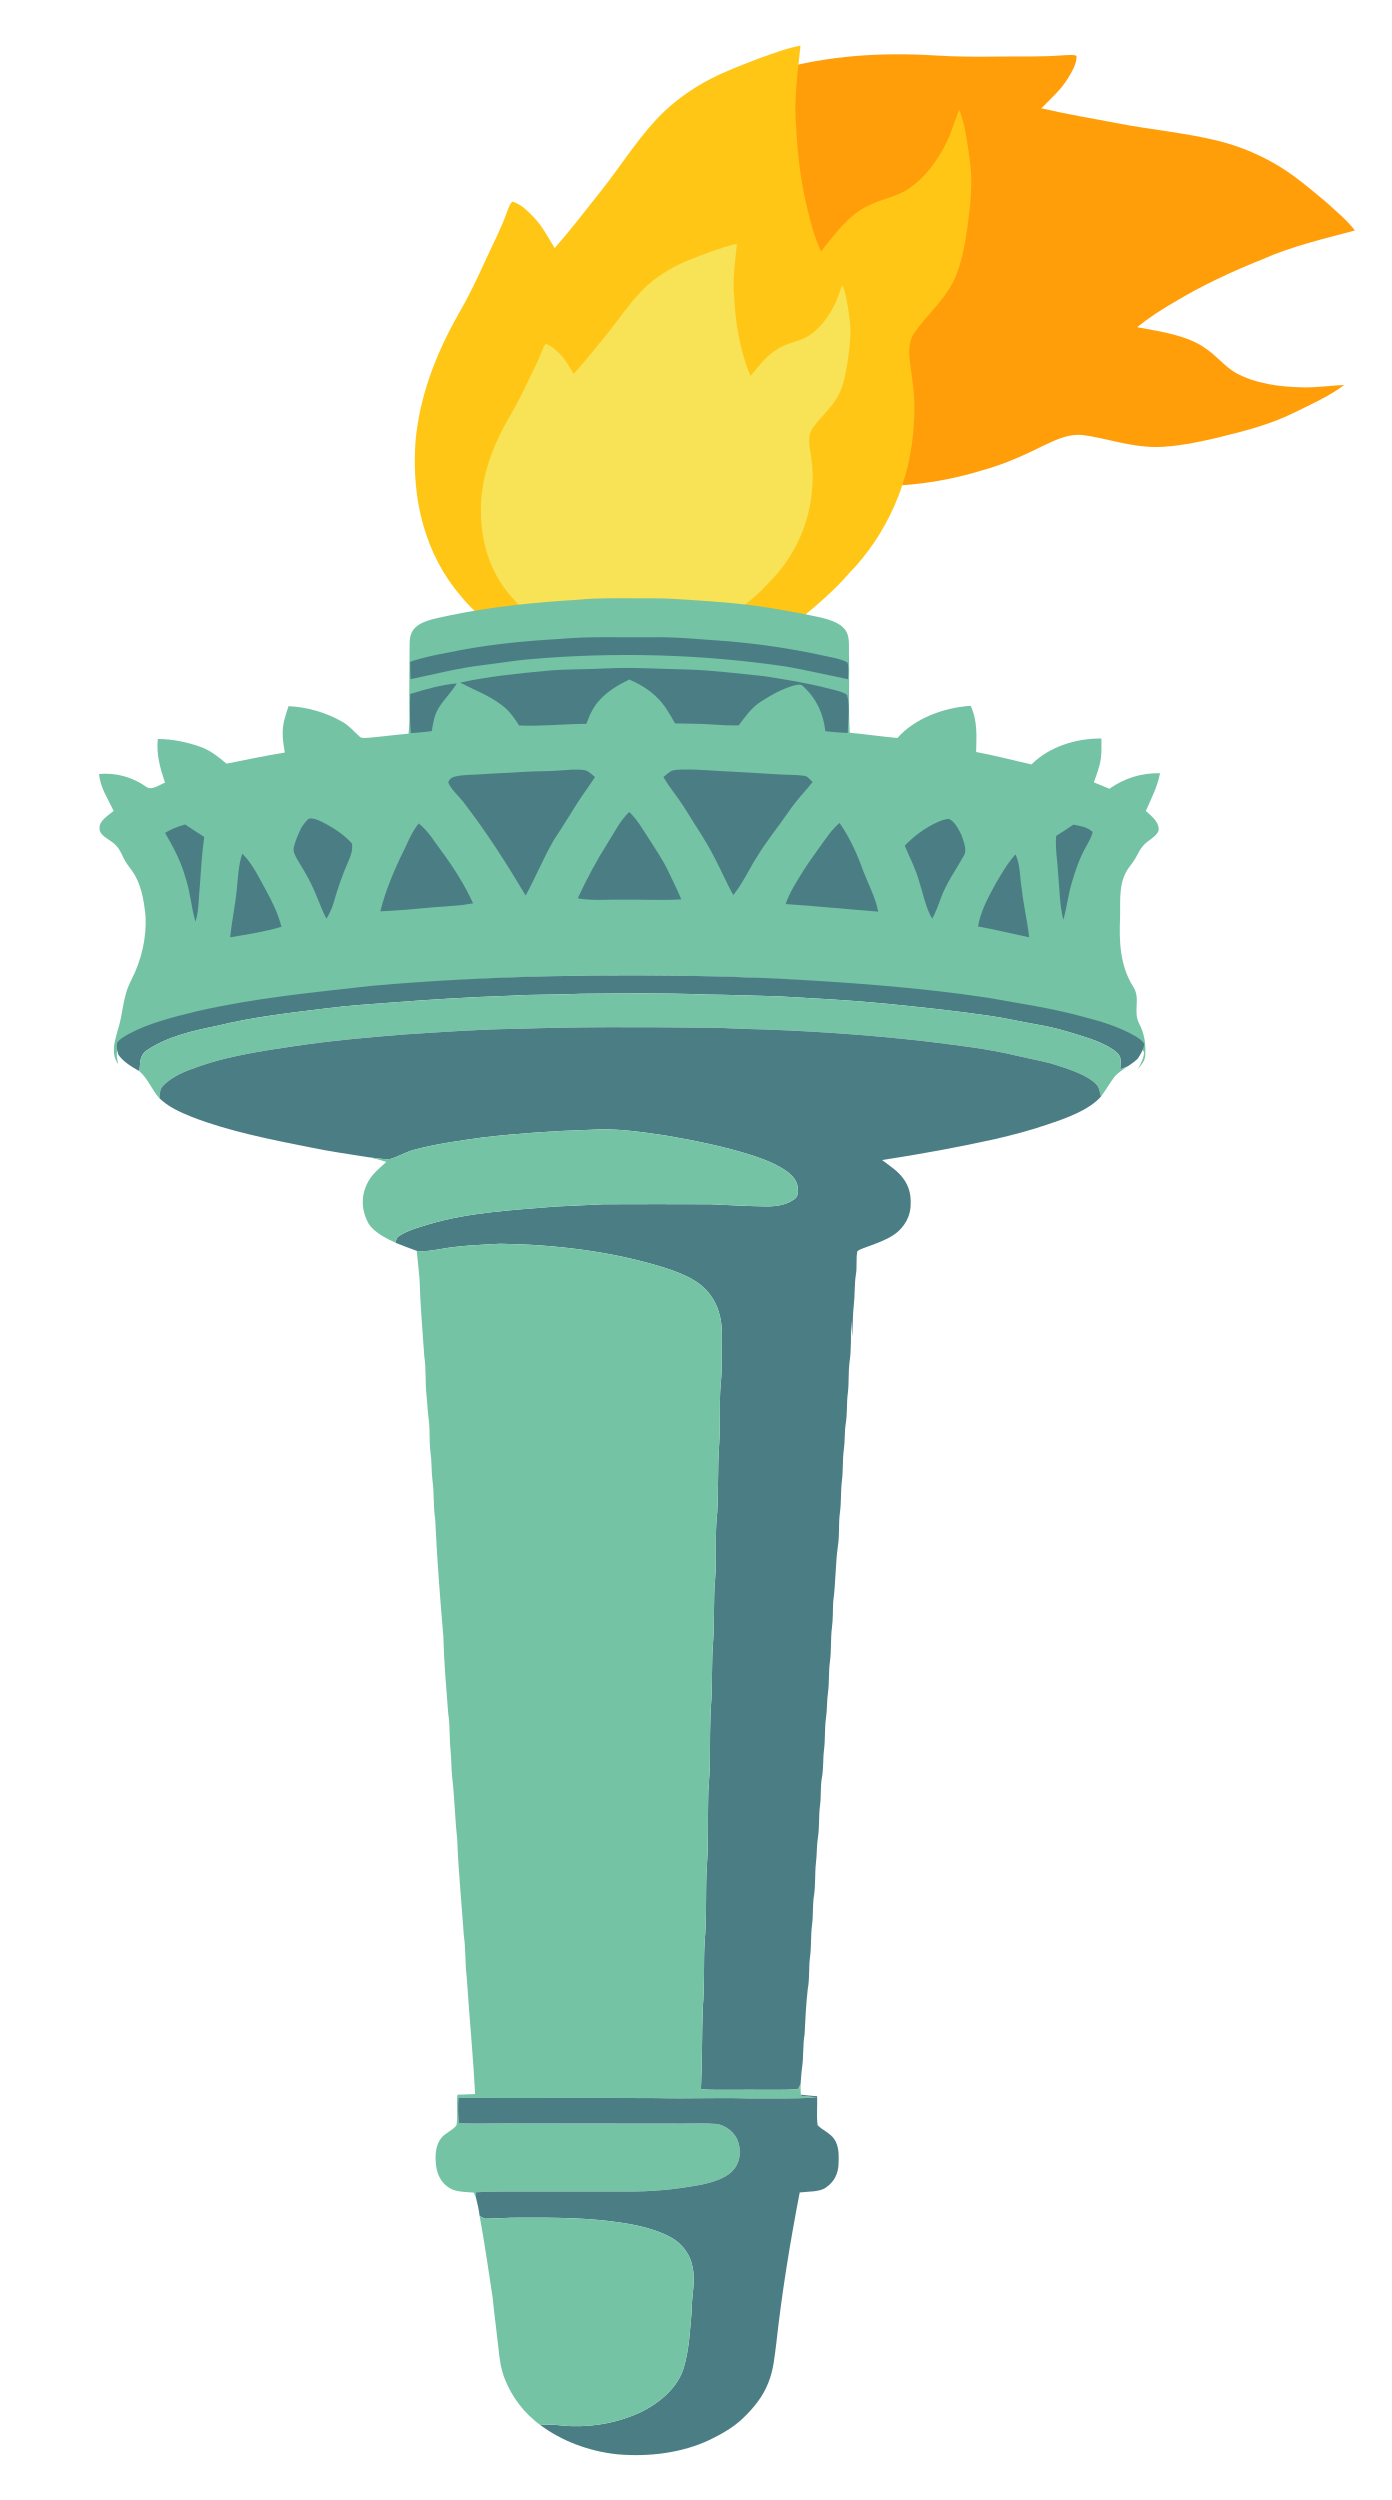
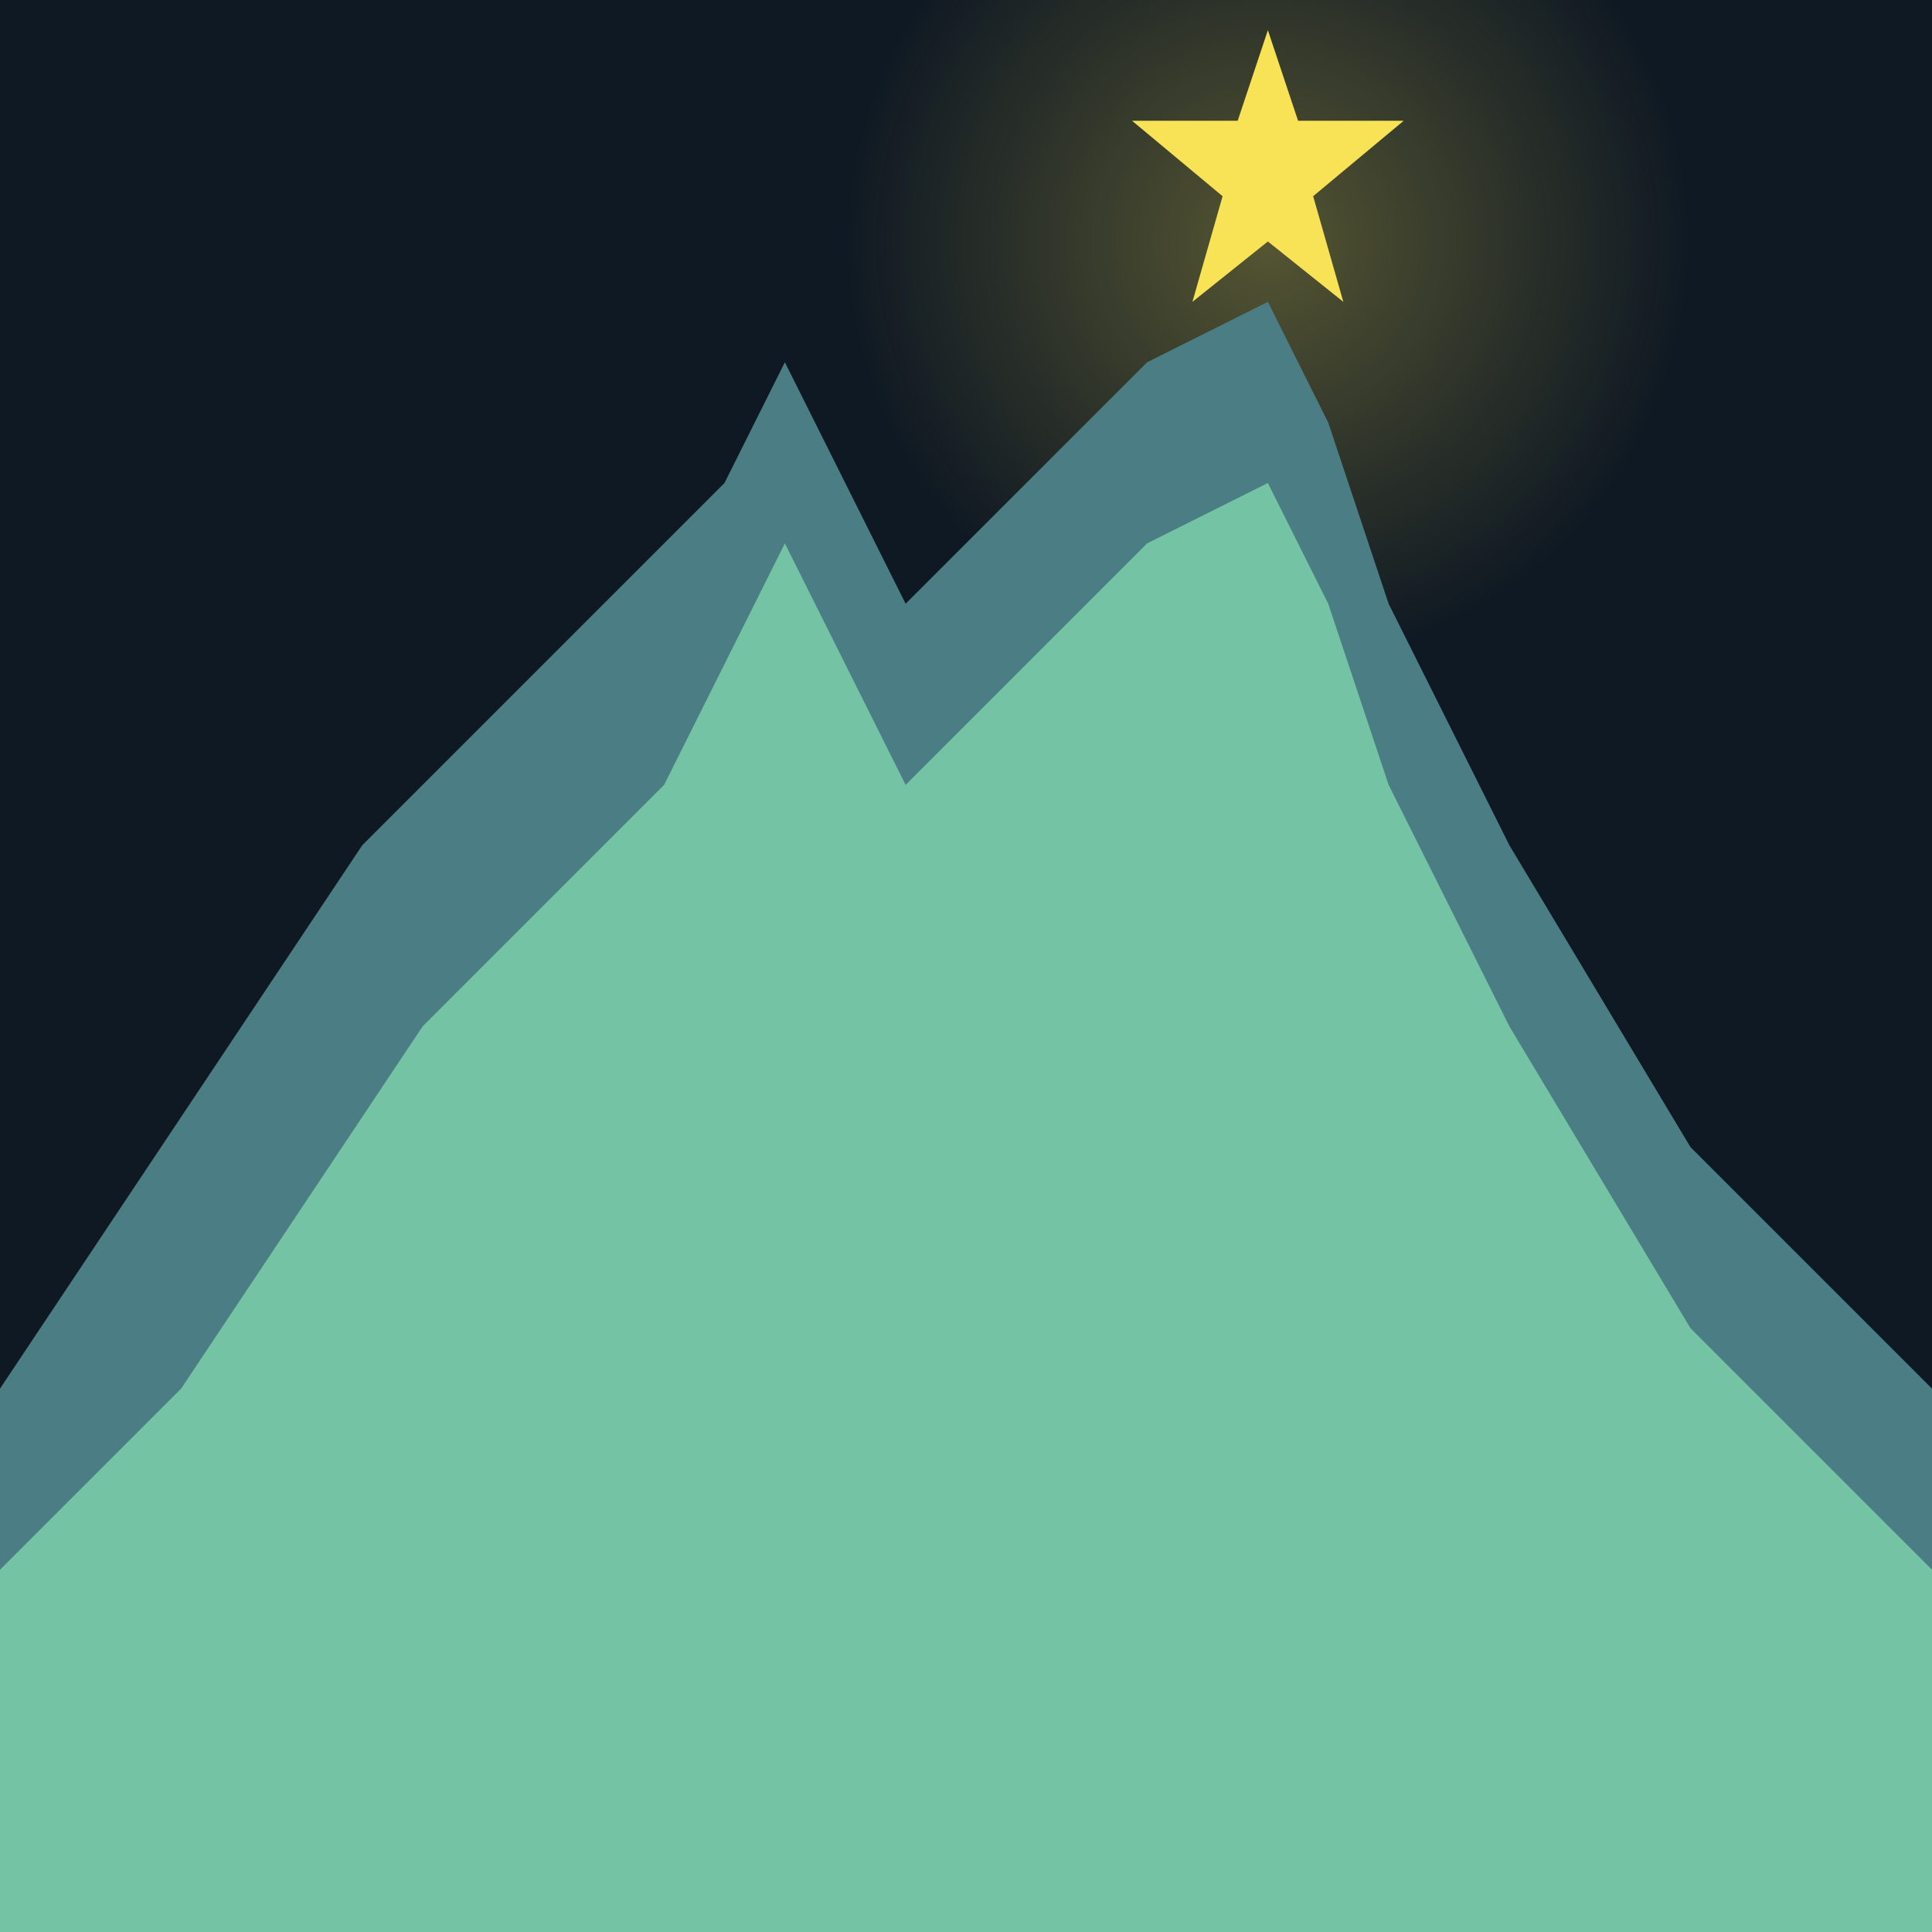
- <svg xmlns="http://www.w3.org/2000/svg" width="100%" height="100%" viewBox="0 0 64 115" version="1.1" xml:space="preserve" style="fill-rule:evenodd;clip-rule:evenodd;stroke-linejoin:round;stroke-miterlimit:2;">
-   <g transform="matrix(0.0302796,0.0661874,-0.0964291,0.0342282,53.9269,-17.918)">
-     <path d="M409.44,41.48C407.82,56.19 405.46,70.08 407.06,85.01C407.89,99.9 409.89,114.67 413.97,129.04C415.75,135.9 417.94,142.59 421.07,148.97C428.88,139.9 436.84,129.73 448.16,124.97C455,121.71 462.64,120.63 469.29,117.13C479.67,111.19 487.01,102.01 492.58,91.59C495.45,86.18 497.06,80.56 499.54,74.86C503.06,82.82 504.11,92.23 505.51,100.79C507.5,113.1 505.92,124.69 504.16,136.89C502.7,145.88 500.82,155.69 496.66,163.86C490.86,174.83 481.36,181.91 474.29,191.21C470.31,196.42 471.01,202.41 471.82,208.52C473.55,218.79 474.85,228.76 473.78,239.19C472.15,268.72 458.49,296.81 437.03,317.03C428.41,326.23 418.52,333.83 408.53,341.44C400.83,339.88 393.15,338.12 385.39,336.91C370.64,334.67 355.85,333.69 340.99,332.68C336,332.48 330.99,332.55 326,332.54C315.96,332.58 306.02,332.21 296.03,333.41C274.75,334.89 253.06,337.39 232.32,342.44C226.2,338.51 221.09,334.16 216.35,328.64C206.52,318.2 199.44,305.46 195.22,291.79C190.9,277.88 189.8,263.45 190.77,248.96C192.89,224.79 202.7,201.83 215.4,181.4C221.06,172.44 225.89,163.05 230.59,153.57C234.81,145.05 239.49,136.97 242.9,128.06C243.7,126.48 244.4,123.8 246.02,122.94C250.55,124.15 254.61,127.89 257.95,131.05C262.99,135.83 266.04,141.53 269.86,147.21C278.57,138.13 286.62,128.38 294.87,118.88C305.69,106.62 315.33,92.24 327.31,80.3C334.28,73.35 342.24,67.63 350.78,62.77C361.76,56.51 374.32,52.28 386.25,48C393.86,45.61 401.59,42.75 409.44,41.48Z" style="fill:rgb(255,158,9);fill-rule:nonzero;" />
-   </g>
-   <g transform="matrix(0.0810122,0,0,0.0880847,3.65282,-1.55421)">
-     <path d="M409.44,41.48C407.82,56.19 405.46,70.08 407.06,85.01C407.89,99.9 409.89,114.67 413.97,129.04C415.75,135.9 417.94,142.59 421.07,148.97C428.88,139.9 436.84,129.73 448.16,124.97C455,121.71 462.64,120.63 469.29,117.13C479.67,111.19 487.01,102.01 492.58,91.59C495.45,86.18 497.06,80.56 499.54,74.86C503.06,82.82 504.11,92.23 505.51,100.79C507.5,113.1 505.92,124.69 504.16,136.89C502.7,145.88 500.82,155.69 496.66,163.86C490.86,174.83 481.36,181.91 474.29,191.21C470.31,196.42 471.01,202.41 471.82,208.52C473.55,218.79 474.85,228.76 473.78,239.19C472.15,268.72 458.49,296.81 437.03,317.03C428.41,326.23 418.52,333.83 408.53,341.44C400.83,339.88 393.15,338.12 385.39,336.91C370.64,334.67 355.85,333.69 340.99,332.68C336,332.48 330.99,332.55 326,332.54C315.96,332.58 306.02,332.21 296.03,333.41C274.75,334.89 253.06,337.39 232.32,342.44C226.2,338.51 221.09,334.16 216.35,328.64C206.52,318.2 199.44,305.46 195.22,291.79C190.9,277.88 189.8,263.45 190.77,248.96C192.89,224.79 202.7,201.83 215.4,181.4C221.06,172.44 225.89,163.05 230.59,153.57C234.81,145.05 239.49,136.97 242.9,128.06C243.7,126.48 244.4,123.8 246.02,122.94C250.55,124.15 254.61,127.89 257.95,131.05C262.99,135.83 266.04,141.53 269.86,147.21C278.57,138.13 286.62,128.38 294.87,118.88C305.69,106.62 315.33,92.24 327.31,80.3C334.28,73.35 342.24,67.63 350.78,62.77C361.76,56.51 374.32,52.28 386.25,48C393.86,45.61 401.59,42.75 409.44,41.48Z" style="fill:rgb(255,198,22);fill-rule:nonzero;" />
-   </g>
-   <g transform="matrix(0.0537965,0,0,0.0564753,11.8753,8.87893)">
-     <path d="M409.44,41.48C407.82,56.19 405.46,70.08 407.06,85.01C407.89,99.9 409.89,114.67 413.97,129.04C415.75,135.9 417.94,142.59 421.07,148.97C428.88,139.9 436.84,129.73 448.16,124.97C455,121.71 462.64,120.63 469.29,117.13C479.67,111.19 487.01,102.01 492.58,91.59C495.45,86.18 497.06,80.56 499.54,74.86C503.06,82.82 504.11,92.23 505.51,100.79C507.5,113.1 505.92,124.69 504.16,136.89C502.7,145.88 500.82,155.69 496.66,163.86C490.86,174.83 481.36,181.91 474.29,191.21C470.31,196.42 471.01,202.41 471.82,208.52C473.55,218.79 474.85,228.76 473.78,239.19C472.15,268.72 458.49,296.81 437.03,317.03C428.41,326.23 418.52,333.83 408.53,341.44C400.83,339.88 393.15,338.12 385.39,336.91C370.64,334.67 355.85,333.69 340.99,332.68C336,332.48 330.99,332.55 326,332.54C315.96,332.58 306.02,332.21 296.03,333.41C274.75,334.89 253.06,337.39 232.32,342.44C226.2,338.51 221.09,334.16 216.35,328.64C206.52,318.2 199.44,305.46 195.22,291.79C190.9,277.88 189.8,263.45 190.77,248.96C192.89,224.79 202.7,201.83 215.4,181.4C221.06,172.44 225.89,163.05 230.59,153.57C234.81,145.05 239.49,136.97 242.9,128.06C243.7,126.48 244.4,123.8 246.02,122.94C250.55,124.15 254.61,127.89 257.95,131.05C262.99,135.83 266.04,141.53 269.86,147.21C278.57,138.13 286.62,128.38 294.87,118.88C305.69,106.62 315.33,92.24 327.31,80.3C334.28,73.35 342.24,67.63 350.78,62.77C361.76,56.51 374.32,52.28 386.25,48C393.86,45.61 401.59,42.75 409.44,41.48Z" style="fill:rgb(248,226,85);fill-rule:nonzero;" />
-   </g>
-   <g transform="matrix(0.0913867,0,0,0.0780541,-0.479236,1.56614)">
-     <path d="M326,332.54C330.99,332.55 336,332.48 340.99,332.68C355.85,333.69 370.64,334.67 385.39,336.91C393.15,338.12 400.83,339.88 408.53,341.44C415.05,343.27 423.92,344.23 428.97,349.03C433.51,353.38 432.37,359.32 432.57,365C432.9,380.57 432.23,396.19 432.96,411.75C440.99,412.67 448.96,414.02 456.99,414.85C465.37,403.56 480.03,396.92 493.82,395.9C497.39,404.84 496.74,413.72 496.59,423.11C506,425.13 515.15,428.04 524.46,430.43C533.13,420.28 546.44,414.99 559.66,415.18C559.66,419.02 559.78,423.02 559.38,426.84C558.84,431.58 557.23,436.43 555.86,441.01C558.45,442.31 561.04,443.57 563.67,444.79C571.14,438.64 579.4,435.46 589.15,435.61C587.88,443.47 584.78,450.48 582.01,457.86C584.68,460.69 588.21,463.95 588.48,468.08C588.71,470.72 586.34,472.92 584.51,474.5C577.92,479.73 579.007,483.153 574.117,490.233C568.067,499.073 569.236,509.843 569.056,520.353C568.526,534.553 568.907,548.803 575.587,561.333C579.617,568.313 575.36,575.75 578.65,583.19C581.36,589.12 582.08,595.54 581.7,602C581.52,605.18 579.85,607.49 577.97,609.91C579.44,606.93 581.01,603.5 581.15,600.14C580.27,597.93 578.13,596.15 576.28,594.73C568.23,588.76 559.22,585.06 549.76,581.96C534.54,576.42 518.29,573.37 502.54,569.6C466.5,562.47 429.44,559.14 392.83,556.61C385.52,556.36 378.24,556.01 370.94,555.55C311.28,553.7 251.77,554.78 192.44,561.68C162.6,566.09 133.6,569.75 104.55,578.49C92.5,582.39 80.19,586.33 69.78,593.78C67.77,595.26 65.39,597.06 64.27,599.34C63.66,601.8 64.32,604.68 64.73,607.14C61.08,600.91 62.76,594.56 64.29,587.97C67.61,576.11 66.633,567.991 71.533,557.021C76.553,545.501 79.113,532.171 78.493,519.621C77.593,509.861 76.243,499.551 70.543,491.291C65.523,483.901 67.07,480.05 60.08,474.91C57.89,473.1 55.16,471.19 55.36,468C55.06,463.68 59.69,460.54 62.44,457.84C59.51,450.5 55.72,444.18 55.09,436.08C63.77,435.16 71.89,437.97 78.6,443.42C81.42,446.25 85.51,442.37 88.3,441.19C85.86,432.7 83.83,424.36 84.68,415.43C92.06,415.47 99.36,417.27 106.16,420.08C111.43,422.35 115.22,426.03 119.25,429.98C129.04,427.74 138.72,425.29 148.6,423.44C148.03,419.25 147.4,415.21 147.55,410.96C147.65,405.82 149.1,401.03 150.47,396.12C159.72,396.55 169.31,399.85 177.01,404.96C180.76,407.31 183.15,410.72 186.1,413.88C187.3,415.41 189.27,414.67 190.96,414.71C197.61,414.05 204.22,412.94 210.88,412.33C211.49,406.22 211.34,400.13 211.24,394C211.3,383.68 211.27,373.36 211.41,363.05C211.52,358.16 210.91,353.39 214.53,349.52C218.68,345.04 226.65,344.06 232.32,342.44C253.06,337.39 274.75,334.89 296.03,333.41C306.02,332.21 315.96,332.58 326,332.54Z" style="fill:rgb(116,195,165);fill-rule:nonzero;" />
-   </g>
-   <g transform="matrix(0.0913867,0,0,0.0780541,-0.479236,1.56614)">
-     <path d="M333,355.49C345.85,355.2 358.15,356.81 371.01,357.78C386.81,359.34 402.49,361.97 417.89,365.87C422.45,367.13 427.81,367.8 431.84,370.35C432.55,373.48 432.2,377.01 432.08,380.21C421.8,377.77 411.58,375 401.25,372.8C358.44,365.37 314.49,364.05 271.28,368.49C263.47,369.33 255.74,370.86 247.95,371.97C235.5,373.72 224.07,377.29 211.89,380.17C211.76,376.78 211.7,373.38 211.68,369.98C217.81,367.48 224.17,365.98 230.61,364.57C249.16,359.96 267.98,357.74 287.02,356.49C302.4,354.84 317.46,355.71 333,355.49Z" style="fill:rgb(75,125,132);fill-rule:nonzero;" />
-   </g>
-   <g transform="matrix(0.0913867,0,0,0.0780541,-0.479236,1.56614)">
-     <path d="M310,373.87C323.73,373.07 337.3,374.18 351.01,374.48C364.14,374.96 376.78,376.87 389.84,378.42C400.7,380.4 411.62,382.47 422.19,385.68C425.27,386.64 429.09,387.38 431.63,389.46C433.16,396.61 432.07,404.56 431.98,411.87C428.19,411.71 424.43,411.41 420.68,410.86C419.76,400.77 416.2,391.37 409.14,383.99C408.11,382.86 405.54,383.74 404.29,384.1C398.53,386.18 393.19,389.65 388.33,393.34C383.27,397.21 380.43,402.21 377.05,407.46C372.75,407.48 368.48,407.33 364.2,406.94C357.81,406.35 351.46,406.52 345.02,406.25C342.16,400.35 339.65,394.77 335.04,389.96C331.34,385.89 326.86,382.9 322,380.4C316.42,383.57 311.25,387.16 307.25,392.26C303.76,396.52 302.07,401.37 300.37,406.52C289.02,406.57 277.86,408.07 266.52,407.5C264.07,402.98 261.62,398.73 257.65,395.35C251.29,389.67 244.01,386.58 236.84,382.23C250.99,378.62 265.42,376.88 280.01,375.3C290,374.13 299.97,374.53 310,373.87Z" style="fill:rgb(75,125,132);fill-rule:nonzero;" />
-   </g>
-   <g transform="matrix(0.0913867,0,0,0.0780541,-0.479236,1.56614)">
-     <path d="M235.19,382.68C232.66,387.53 229.11,391.69 226.43,396.43C223.86,400.99 223.29,405.75 222.57,410.84C219.06,411.34 215.55,411.71 212.02,411.99C211.39,404.29 211.56,396.61 211.75,388.9C219.54,386.19 226.93,383.54 235.19,382.68Z" style="fill:rgb(75,125,132);fill-rule:nonzero;" />
-   </g>
-   <g transform="matrix(0.0913867,0,0,0.0780541,-0.479236,1.56614)">
-     <path d="M287.2,434C291.05,433.68 295.18,433.18 299.01,433.73C301.31,433.91 303.12,436.41 304.74,437.87C301.92,442.97 298.77,447.88 295.96,452.99C292,460.29 288.21,467.68 284.07,474.89C278.79,485.56 274.88,496.91 269.84,507.69C260.31,488.95 250.37,470.75 238.86,453.14C236.32,449.2 232.43,445.47 230.87,441.04C231.5,439 232.6,437.99 234.66,437.46C238.89,436.44 243.47,436.59 247.8,436.22C254.56,435.62 261.34,435.47 268.1,434.89C274.47,434.34 280.84,434.64 287.2,434Z" style="fill:rgb(75,125,132);fill-rule:nonzero;" />
-   </g>
-   <g transform="matrix(0.0913867,0,0,0.0780541,-0.479236,1.56614)">
-     <path d="M343.35,434.18C345.09,433.52 347.13,433.52 348.96,433.44C356.95,433.29 364.98,434.28 373.02,434.65C380.75,435.23 388.48,435.58 396.2,436.25C400.75,436.66 405.41,436.38 409.91,437.11C411.83,437.29 413.04,439.52 414.27,440.83C410.37,446.48 406.07,451.66 402.61,457.61C397.22,466.9 391.06,475.55 386.15,485.12C382.08,492.51 379.13,500.57 374.33,507.43C370.65,499.67 367.8,491.56 364.18,483.77C360.18,474.67 355.11,466.24 350.54,457.44C347.11,450.69 342.52,444.67 339.19,437.87C340.51,436.6 341.82,435.18 343.35,434.18Z" style="fill:rgb(75,125,132);fill-rule:nonzero;" />
-   </g>
-   <g transform="matrix(0.0913867,0,0,0.0780541,-0.479236,1.56614)">
-     <path d="M321.96,458.45C326.23,463.23 328.72,468.64 331.83,474.16C335.27,480.5 338.94,486.8 341.63,493.42C343.85,498.93 346.22,504.35 348.16,509.97C338.48,510.66 328.75,510 319,510.12C311.18,509.97 303.81,510.95 296.06,509.35C300.51,498.06 305.54,487.01 311.33,476.34C314.83,470 317.2,463.81 321.96,458.45Z" style="fill:rgb(75,125,132);fill-rule:nonzero;" />
-   </g>
-   <g transform="matrix(0.0913867,0,0,0.0780541,-0.479236,1.56614)">
-     <path d="M160.61,462.45C162.85,461.84 165,463.07 166.92,464.08C172.74,467.47 178.31,471.64 182.41,477.04C182.83,480.44 182.1,483.59 180.88,486.74C177.73,495.01 175.26,503.49 173.13,512.07C172.34,515.33 171.1,518.38 169.55,521.35C166.61,514.72 164.78,507.72 161.94,501.06C159.95,496.17 157.51,491.52 155.09,486.84C154.04,484.61 152.58,481.88 153.11,479.36C153.85,475.43 155.39,471.62 156.85,467.91C157.9,466.01 159.07,464 160.61,462.45Z" style="fill:rgb(75,125,132);fill-rule:nonzero;" />
-   </g>
-   <g transform="matrix(0.0913867,0,0,0.0780541,-0.479236,1.56614)">
-     <path d="M482.91,462.52C486,464.26 487.75,468.75 489.15,471.88C490.07,475.53 492.31,480.7 490.36,484.29C486.54,492.38 481.37,500.74 478.74,509.52C477.53,513.54 476.23,517.51 474.5,521.35C471.11,514.84 470.04,506.97 468.01,499.8C466.31,492.33 463.23,485.47 460.64,478.3C465.31,472.69 470.75,467.86 477.22,464.41C478.99,463.5 480.92,462.72 482.91,462.52Z" style="fill:rgb(75,125,132);fill-rule:nonzero;" />
-   </g>
-   <g transform="matrix(0.0913867,0,0,0.0780541,-0.479236,1.56614)">
-     <path d="M427.81,464.89C433.09,473.76 436.86,483.65 439.84,493.5C442.46,501.44 445.93,508.86 447.3,517.19C431.76,515.78 416.27,513.94 400.71,512.73C402.68,505.8 406.14,499.74 409.44,493.41C412.96,486.81 417.12,480.48 421,474.02C422.97,470.75 425.13,467.62 427.81,464.89Z" style="fill:rgb(75,125,132);fill-rule:nonzero;" />
-   </g>
-   <g transform="matrix(0.0913867,0,0,0.0780541,-0.479236,1.56614)">
-     <path d="M98.44,465.83C101.64,468.28 104.78,470.81 108.04,473.18C106.9,482.45 106.46,491.72 105.9,501.03C105.16,508.64 105.53,515.69 103.67,523.13C101.45,514.63 101.1,505.83 98.66,497.36C96.48,487.98 92.62,479.35 88.34,470.78C91.46,468.47 94.79,467.04 98.44,465.83Z" style="fill:rgb(75,125,132);fill-rule:nonzero;" />
-   </g>
-   <g transform="matrix(0.0913867,0,0,0.0780541,-0.479236,1.56614)">
-     <path d="M216,465.21C221.05,470.03 223.73,475.71 227.48,481.53C233.67,491.34 239.15,501.49 243.38,512.31C240.01,513.03 236.63,513.56 233.2,513.78C221.03,514.61 208.88,516.48 196.7,517C199.36,504.33 203.92,491.96 208.98,480.06C211.03,474.91 212.8,469.81 216,465.21Z" style="fill:rgb(75,125,132);fill-rule:nonzero;" />
-   </g>
-   <g transform="matrix(0.0913867,0,0,0.0780541,-0.479236,1.56614)">
-     <path d="M555.21,470.2C554.77,473.18 553.19,476.11 551.92,478.84C548.61,485.7 546.46,493.22 544.62,500.59C542.83,507.67 542.26,514.93 540.46,522C538.62,513.28 538.58,503.96 537.87,494.97C537.59,487.41 536.29,480.11 536.88,472.53C539.81,470.38 542.71,468.21 545.54,465.93C549.2,466.78 552.51,467.29 555.21,470.2Z" style="fill:rgb(75,125,132);fill-rule:nonzero;" />
-   </g>
-   <g transform="matrix(0.0913867,0,0,0.0780541,-0.479236,1.56614)">
-     <path d="M127.19,483.01C132.52,489.18 135.77,497.54 139.24,504.87C142.5,511.73 145.25,518.67 146.92,526.11C138.6,529.05 129.72,530.61 121.08,532.32C121.93,522.83 123.68,513.49 124.44,503.99C125.05,497.11 125.27,489.64 127.19,483.01Z" style="fill:rgb(75,125,132);fill-rule:nonzero;" />
-   </g>
-   <g transform="matrix(0.0913867,0,0,0.0780541,-0.479236,1.56614)">
-     <path d="M516.42,483.44C518.88,489.7 518.53,497.07 519.56,503.88C520.45,513.42 522.37,522.8 523.28,532.33C514.68,530.21 506.21,527.74 497.53,525.95C498.77,517.16 502.72,508.54 506.52,500.55C509.52,494.54 512.29,488.77 516.42,483.44Z" style="fill:rgb(75,125,132);fill-rule:nonzero;" />
-   </g>
-   <g transform="matrix(0.0913867,0,0,0.0693985,-0.479236,6.36779)">
-     <path d="M370.94,555.55C378.24,556.01 385.52,556.36 392.83,556.61C429.44,559.14 466.5,562.47 502.54,569.6C518.29,573.37 534.54,576.42 549.76,581.96C559.22,585.06 568.23,588.76 576.28,594.73C578.13,596.15 580.27,597.93 581.15,600.14C581.01,603.5 579.44,606.93 577.97,609.91C576.5,611.78 574.75,613.45 572.96,615.01C571.71,615.73 570.41,616.4 569.13,617.07C569.22,614.6 569.49,612.01 569.16,609.55C568.82,607.02 566.57,604.87 564.73,603.27C558.37,597.98 550.47,595.21 542.9,592.17C537.72,590.08 532.4,588.49 526.95,587.25C519.14,585.51 511.55,583.09 503.68,581.62C486.21,578.22 468.53,575.82 450.89,573.46C432.96,571.16 415,569.99 396.99,568.63C384.67,568.26 372.38,567.59 360.06,567.44C339.43,566.32 318.66,566.74 298,566.93C286.12,567.73 274.22,567.25 262.36,568.24C242.22,569.11 222.08,570.74 202.03,572.8C191.62,573.94 181.36,574.57 171.06,576.38C151.83,579.47 132.85,582.22 114.25,588.27C101.42,591.69 89.54,595.38 79.3,604.31C75.13,607.95 75.98,613.24 75.39,618.26C71.17,615.04 67.21,611.98 64.73,607.14C64.32,604.68 63.66,601.8 64.27,599.34C65.39,597.06 67.77,595.26 69.78,593.78C80.19,586.33 92.5,582.39 104.55,578.49C133.6,569.75 162.6,566.09 192.44,561.68C251.77,554.78 311.28,553.7 370.94,555.55Z" style="fill:rgb(75,125,132);fill-rule:nonzero;" />
-   </g>
-   <g transform="matrix(0.0913867,0,0,0.0693985,-0.479236,6.36779)">
-     <path d="M298,566.93C318.66,566.74 339.43,566.32 360.06,567.44C372.38,567.59 384.67,568.26 396.99,568.63C415,569.99 432.96,571.16 450.89,573.46C468.53,575.82 486.21,578.22 503.68,581.62C511.55,583.09 519.14,585.51 526.95,587.25C532.4,588.49 537.72,590.08 542.9,592.17C550.47,595.21 558.37,597.98 564.73,603.27C566.57,604.87 568.82,607.02 569.16,609.55C569.49,612.01 569.22,614.6 569.13,617.07C570.41,616.4 571.71,615.73 572.96,615.01C570.54,617.22 567.84,619.28 566.16,622.12C563.7,626.31 561.9,630.86 559.43,635.05C558.8,631.64 558.63,628.53 556.19,625.84C551.65,620.64 544.39,617.42 538.15,614.73C531.29,611.7 524.12,610.25 517,608C502.51,603.35 486.68,601.07 471.66,598.55C440.96,593.96 410.02,591.15 378.99,590.19C371.66,589.68 364.36,589.33 357,589.41C326.35,588.96 295.63,588.84 265,590.21C246.26,590.48 227.46,592.36 208.79,593.9C189.61,595.92 170.72,598.2 151.81,601.98C136.21,605.06 119.65,608.4 105.21,615.19C98.45,618.21 92.15,621.57 87.56,627.59C85.53,630.19 85.77,633.08 85.48,636.19C81.57,630.58 79.87,623.36 75.39,618.26C75.98,613.24 75.13,607.95 79.3,604.31C89.54,595.38 101.42,591.69 114.25,588.27C132.85,582.22 151.83,579.47 171.06,576.38C181.36,574.57 191.62,573.94 202.03,572.8C222.08,570.74 242.22,569.11 262.36,568.24C274.22,567.25 286.12,567.73 298,566.93Z" style="fill:rgb(116,195,165);fill-rule:nonzero;" />
-   </g>
-   <g transform="matrix(0.0913867,0,0,0.0693985,-0.479236,6.36779)">
-     <path d="M357,589.41C364.36,589.33 371.66,589.68 378.99,590.19C410.02,591.15 440.96,593.96 471.66,598.55C486.68,601.07 502.51,603.35 517,608C524.12,610.25 531.29,611.7 538.15,614.73C544.39,617.42 551.65,620.64 556.19,625.84C558.63,628.53 558.8,631.64 559.43,635.05C553.51,643.99 541.99,649.46 532.44,653.62C523.97,657.47 515.2,660.47 506.32,663.22C487.51,668.71 468.47,673.27 449.27,677.17C453.17,681.11 457.14,684.36 459.85,689.29C462.81,694.41 463.8,700.17 463.64,706.03C463.79,713.72 460.8,721.78 454.94,726.91C451.01,730.3 445.89,732.72 441.21,734.91C439.71,735.69 437.87,736.39 436.75,737.67C436.1,742.73 436.7,747.91 436.08,753C435.25,759.65 435.63,766.31 435.03,772.98C434.41,779.98 434.55,787.08 434.23,794.11C433.99,790.72 433.89,787.32 433.67,783.92C433.44,793.07 433.9,802.41 432.82,811.49C432.21,818.31 432.65,825.16 431.97,832C431.33,838.73 431.8,845.38 430.93,852.09C430.28,857.69 430.61,863.3 430.01,868.91C429.27,875.93 429.7,882.96 429.01,890C428.36,897 428.76,903.99 428.02,910.99C427.27,918.06 427.87,925.18 427.09,932.21C425.69,944.76 425.95,957.4 424.64,969.94C424.38,975.65 424.61,981.3 424.01,987C423.25,994.67 423.8,1002.35 422.96,1010.03C422.28,1016.69 422.72,1023.34 422.03,1029.99C421.39,1035.66 421.66,1041.34 421.01,1047C420.26,1053.99 420.7,1061 420.03,1068.01C419.42,1074.16 419.82,1080.23 418.97,1086.36C418.12,1092.6 418.64,1098.73 418.01,1105C417.26,1112.13 417.81,1119.26 416.93,1126.36C416.28,1131.9 416.5,1137.45 415.96,1143C415.32,1150.5 415.83,1157.88 414.91,1165.25C414.2,1171.5 414.64,1177.73 414,1184C413.25,1191.33 413.71,1198.67 412.93,1206C412.28,1212.95 412.83,1219.73 411.83,1226.65C410.96,1236.65 410.63,1246.65 410.23,1256.67C409.28,1264.14 409.81,1271.65 408.93,1279.11C408.55,1282.67 408.44,1286.23 408.21,1289.8C407.78,1290.93 407.33,1292.05 406.88,1293.16C398.58,1293.68 390.31,1293.35 382,1293.41C374.01,1293.39 366.05,1293.66 358.07,1293.19C358.72,1275.13 358.5,1257.06 359,1238.99C359.94,1224.66 359.34,1210.33 359.9,1195.99C361.12,1178.67 360.23,1161.31 361.1,1143.96C361.9,1129.97 361.42,1116.02 361.7,1102C361.65,1093.99 362.47,1086.03 362.55,1078.03C362.68,1063.5 362.49,1048.89 363.35,1034.37C363.85,1021.59 363.39,1008.81 364.22,996.02C364.94,982.36 364.28,968.69 365.2,955.02C366.1,940.11 364.98,925.28 366.3,910.37C366.89,895.91 366.44,881.42 367.19,866.96C367.96,853.3 367.19,839.61 367.98,825.96C368.91,814.94 368.46,804.04 368.62,792.98C368.67,782.26 366.77,771.52 360.29,762.72C354.85,755.38 346.37,751.26 338.12,747.88C312.43,737.59 284.54,733.17 256.97,732.64C247.14,733.38 236.89,733.82 227.36,736.08C223.19,737.01 219.31,737.99 215,737.36C211.4,735.67 207.86,733.84 204.34,732C204.67,730.58 204.62,728.8 205.81,727.83C209.86,724.05 215.78,721.81 220.88,719.83C240.74,711.85 263.64,710.31 284.78,707.99C292.84,707.48 300.91,706.97 308.97,706.48C326.99,706.37 345.01,706.37 363.03,706.48C372.33,707.03 381.61,707.73 390.93,707.91C396.07,707.99 401.29,706.81 405.07,703.13C407.26,701.15 406.95,697.71 406.76,695.04C406.4,690.94 404.25,687.5 401.33,684.71C396.64,680.24 390.48,676.96 384.58,674.38C370.46,668.31 355.11,664.27 340.12,660.86C327.57,658.44 314.9,655.87 302.09,657.13C284.13,657.83 266.15,659.46 248.38,662.16C236.94,664.28 225.22,666.34 214.21,670.17C209.68,671.61 206.06,674.78 201.71,676.47C197.61,676.89 193.2,675.65 189.16,674.98C180.14,673.08 171.15,671.43 162.25,668.99C142.04,663.72 120.31,658.11 101.69,648.51C95.52,645.29 89.84,641.73 85.48,636.19C85.77,633.08 85.53,630.19 87.56,627.59C92.15,621.57 98.45,618.21 105.21,615.19C119.65,608.4 136.21,605.06 151.81,601.98C170.72,598.2 189.61,595.92 208.79,593.9C227.46,592.36 246.26,590.48 265,590.21C295.63,588.84 326.35,588.96 357,589.41Z" style="fill:rgb(75,125,132);fill-rule:nonzero;" />
-   </g>
-   <g transform="matrix(0.0913867,0,0,0.0693985,-0.479236,6.36779)">
-     <path d="M302.09,657.13C314.9,655.87 327.57,658.44 340.12,660.86C355.11,664.27 370.46,668.31 384.58,674.38C390.48,676.96 396.64,680.24 401.33,684.71C404.25,687.5 406.4,690.94 406.76,695.04C406.95,697.71 407.26,701.15 405.07,703.13C401.29,706.81 396.07,707.99 390.93,707.91C381.61,707.73 372.33,707.03 363.03,706.48C345.01,706.37 326.99,706.37 308.97,706.48C300.91,706.97 292.84,707.48 284.78,707.99C263.64,710.31 240.74,711.85 220.88,719.83C215.78,721.81 209.86,724.05 205.81,727.83C204.62,728.8 204.67,730.58 204.34,732C199.24,728.94 193.29,724.78 190.76,719.23C186.71,709.77 186.84,698.79 191.46,689.55C193.6,685.31 196.7,682.02 199.72,678.41C196.3,676.96 192.81,675.73 189.16,674.98C193.2,675.65 197.61,676.89 201.71,676.47C206.06,674.78 209.68,671.61 214.21,670.17C225.22,666.34 236.94,664.28 248.38,662.16C266.15,659.46 284.13,657.83 302.09,657.13Z" style="fill:rgb(116,195,165);fill-rule:nonzero;" />
-   </g>
-   <g transform="matrix(0.0913867,0,0,0.0693985,-0.479236,6.36779)">
-     <path d="M256.97,732.64C284.54,733.17 312.43,737.59 338.12,747.88C346.37,751.26 354.85,755.38 360.29,762.72C366.77,771.52 368.67,782.26 368.62,792.98C368.46,804.04 368.91,814.94 367.98,825.96C367.19,839.61 367.96,853.3 367.19,866.96C366.44,881.42 366.89,895.91 366.3,910.37C364.98,925.28 366.1,940.11 365.2,955.02C364.28,968.69 364.94,982.36 364.22,996.02C363.39,1008.81 363.85,1021.59 363.35,1034.37C362.49,1048.89 362.68,1063.5 362.55,1078.03C362.47,1086.03 361.65,1093.99 361.7,1102C361.42,1116.02 361.9,1129.97 361.1,1143.96C360.23,1161.31 361.12,1178.67 359.9,1195.99C359.34,1210.33 359.94,1224.66 359,1238.99C358.5,1257.06 358.72,1275.13 358.07,1293.19C366.05,1293.66 374.01,1293.39 382,1293.41C390.31,1293.35 398.58,1293.68 406.88,1293.16C407.33,1292.05 407.78,1290.93 408.21,1289.8C408.2,1292.09 408.25,1294.39 408.35,1296.68L408.38,1297.37C411.05,1297.71 413.72,1298.04 416.38,1298.44C405.01,1299.65 393.43,1299.03 382,1299.19C366.66,1298.5 351.35,1299.54 336,1298.95C302.67,1298.66 269.33,1299.03 235.99,1298.79C235.74,1304.41 235.73,1310.01 236.17,1315.63C243.45,1315.95 250.72,1315.75 258,1315.68C288.33,1315.8 318.67,1315.74 349,1315.83C354.31,1315.89 359.74,1315.43 365.01,1316.02C370.53,1316.41 374.78,1321.7 376.44,1326.59C378.46,1333.1 378.11,1341.3 374.09,1347.01C370.57,1352.11 364.13,1354.66 358.38,1356.28C345.83,1359.43 332.95,1361.11 320,1360.86C303.33,1360.94 286.67,1360.77 270,1360.87C261.61,1360.86 253.24,1360.75 244.86,1361.34C244.85,1362.58 244.84,1363.83 244.85,1365.08C244.49,1363.91 244.1,1362.74 243.72,1361.58C240,1361.21 235.16,1361.19 232.02,1358.95C227.57,1355.78 225.58,1350.17 224.88,1344.95C224.21,1338.76 224.04,1330.93 227.38,1325.42C229.23,1322.06 233.45,1320.16 235.04,1316.85C235.8,1310.21 234.97,1303.41 235.48,1296.72C238.45,1296.61 241.41,1296.41 244.38,1296.27C243.38,1270.37 241.43,1244.4 240.16,1218.49C239.25,1209.35 239.77,1200.18 238.69,1191.04C237.63,1169.7 235.94,1148.36 235.37,1127.01C234.25,1113.81 234.09,1100.54 232.94,1087.34C232.38,1081.23 232.51,1075.12 232.06,1069C231.39,1060.65 231.84,1052.32 230.85,1043.99C229.85,1027 228.72,1009.99 228.41,992.96C226.72,967.1 225.2,941.08 224.3,915.19C223.27,906.43 223.84,897.65 222.89,888.91C222.35,882.91 222.6,876.9 221.94,870.91C221.2,863.48 221.79,856.08 221,848.66C220.43,843.45 220.38,838.22 219.92,832.99C219.2,824.32 219.81,815.65 218.79,806.99C217.93,790.05 216.76,772.94 216.43,755.97C216.06,749.76 215.41,743.57 215,737.36C219.31,737.99 223.19,737.01 227.36,736.08C236.89,733.82 247.14,733.38 256.97,732.64Z" style="fill:rgb(116,195,165);fill-rule:nonzero;" />
-   </g>
-   <g transform="matrix(0.0913867,0,0,0.0693985,-0.479236,6.36779)">
-     <path d="M408.35,1296.68C411.07,1297.07 413.79,1297.48 416.53,1297.69C416.76,1304.07 416.16,1310.55 416.79,1316.89C419.19,1320.18 422.99,1322.05 425.06,1325.9C427.75,1330.83 427.48,1337.61 427.31,1343.06C427.06,1348.76 425.43,1354.19 421.09,1358.1C417.99,1361.28 411.94,1360.79 407.78,1361.49C402.94,1394.64 398.79,1427.95 396.01,1461.34C395.09,1470.42 394.66,1479.04 391.91,1487.88C389.33,1496.55 384.76,1504.19 379.15,1511.22C374.68,1516.95 368.56,1521.61 362.45,1525.49C348.55,1534.11 332.09,1536.91 315.96,1535.05C301.34,1533.01 287.81,1526.03 277.29,1515.72C282.81,1514.6 287.46,1516.26 292.99,1516.36C305.07,1516.94 317.05,1513.59 327.36,1507.37C338.17,1500.51 346.79,1489.91 349.51,1477.22C352.18,1465.09 352.6,1452.38 353.41,1440.01C353.31,1429.77 355.51,1420.79 353.8,1410.62C352.68,1402.76 348.86,1395.34 342.24,1390.77C335.5,1386.17 327.31,1383.44 319.38,1381.81C301.95,1378.15 284.7,1378.13 267,1378.2C261.09,1378.08 255.23,1378.83 249.33,1378.86C248.45,1378.32 247.57,1377.77 246.7,1377.21C246.3,1373.14 245.65,1369.09 244.85,1365.08C244.84,1363.83 244.85,1362.58 244.86,1361.34C253.24,1360.75 261.61,1360.86 270,1360.87C286.67,1360.77 303.33,1360.94 320,1360.86C332.95,1361.11 345.83,1359.43 358.38,1356.28C364.13,1354.66 370.57,1352.11 374.09,1347.01C378.11,1341.3 378.46,1333.1 376.44,1326.59C374.78,1321.7 370.53,1316.41 365.01,1316.02C359.74,1315.43 354.31,1315.89 349,1315.83C318.67,1315.74 288.33,1315.8 258,1315.68C250.72,1315.75 243.45,1315.95 236.17,1315.63C235.73,1310.01 235.74,1304.41 235.99,1298.79C269.33,1299.03 302.67,1298.66 336,1298.95C351.35,1299.54 366.66,1298.5 382,1299.19C393.43,1299.03 405.01,1299.65 416.38,1298.44C413.72,1298.04 411.05,1297.71 408.38,1297.37L408.35,1296.68Z" style="fill:rgb(75,125,132);fill-rule:nonzero;" />
-   </g>
-   <g transform="matrix(0.0913867,0,0,0.0693985,-0.479236,6.36779)">
-     <path d="M246.7,1377.21C247.57,1377.77 248.45,1378.32 249.33,1378.86C255.23,1378.83 261.09,1378.08 267,1378.2C284.7,1378.13 301.95,1378.15 319.38,1381.81C327.31,1383.44 335.5,1386.17 342.24,1390.77C348.86,1395.34 352.68,1402.76 353.8,1410.62C355.51,1420.79 353.31,1429.77 353.41,1440.01C352.6,1452.38 352.18,1465.09 349.51,1477.22C346.79,1489.91 338.17,1500.51 327.36,1507.37C317.05,1513.59 305.07,1516.94 292.99,1516.36C287.46,1516.26 282.81,1514.6 277.29,1515.72C268.79,1507.66 262.86,1496.65 259.46,1485.53C257.3,1478.51 256.64,1471.38 256.09,1464.09C255.2,1453.17 254.04,1442.28 253.24,1431.34C251.18,1413.29 249.17,1395.22 246.7,1377.21Z" style="fill:rgb(116,195,165);fill-rule:nonzero;" />
-   </g>
+ <svg xmlns="http://www.w3.org/2000/svg" viewBox="0 0 64 64" style="fill-rule:evenodd;clip-rule:evenodd;stroke-linejoin:round;stroke-miterlimit:2;">
+   <defs>
+     <radialGradient id="glow" cx="42" cy="8" r="14" gradientUnits="userSpaceOnUse">
+       <stop offset="0%" stop-color="rgb(248,226,85)" stop-opacity="0.3" />
+       <stop offset="100%" stop-color="rgb(248,226,85)" stop-opacity="0" />
+     </radialGradient>
+   </defs>
+   <rect width="64" height="64" fill="rgb(15,25,35)" />
+   <circle cx="42" cy="8" r="14" fill="url(#glow)" />
+   <path d="M0,64 L0,46 L4,40 L8,34 L12,28 L16,24 L20,20 L24,16 L26,12 L28,16 L30,20 L34,16 L38,12 L42,10 L44,14 L46,20 L50,28 L56,38 L64,46 L64,64 Z" fill="rgb(75,125,132)" fill-rule="nonzero" />
+   <path d="M0,64 L0,52 L6,46 L10,40 L14,34 L18,30 L22,26 L24,22 L26,18 L28,22 L30,26 L34,22 L38,18 L42,16 L44,20 L46,26 L50,34 L56,44 L64,52 L64,64 Z" fill="rgb(116,195,165)" fill-rule="nonzero" />
+   <polygon points="42,1 43,4 46.5,4 43.5,6.5 44.5,10 42,8 39.5,10 40.5,6.5 37.5,4 41,4" fill="rgb(248,226,85)" fill-rule="nonzero" />
</svg>
